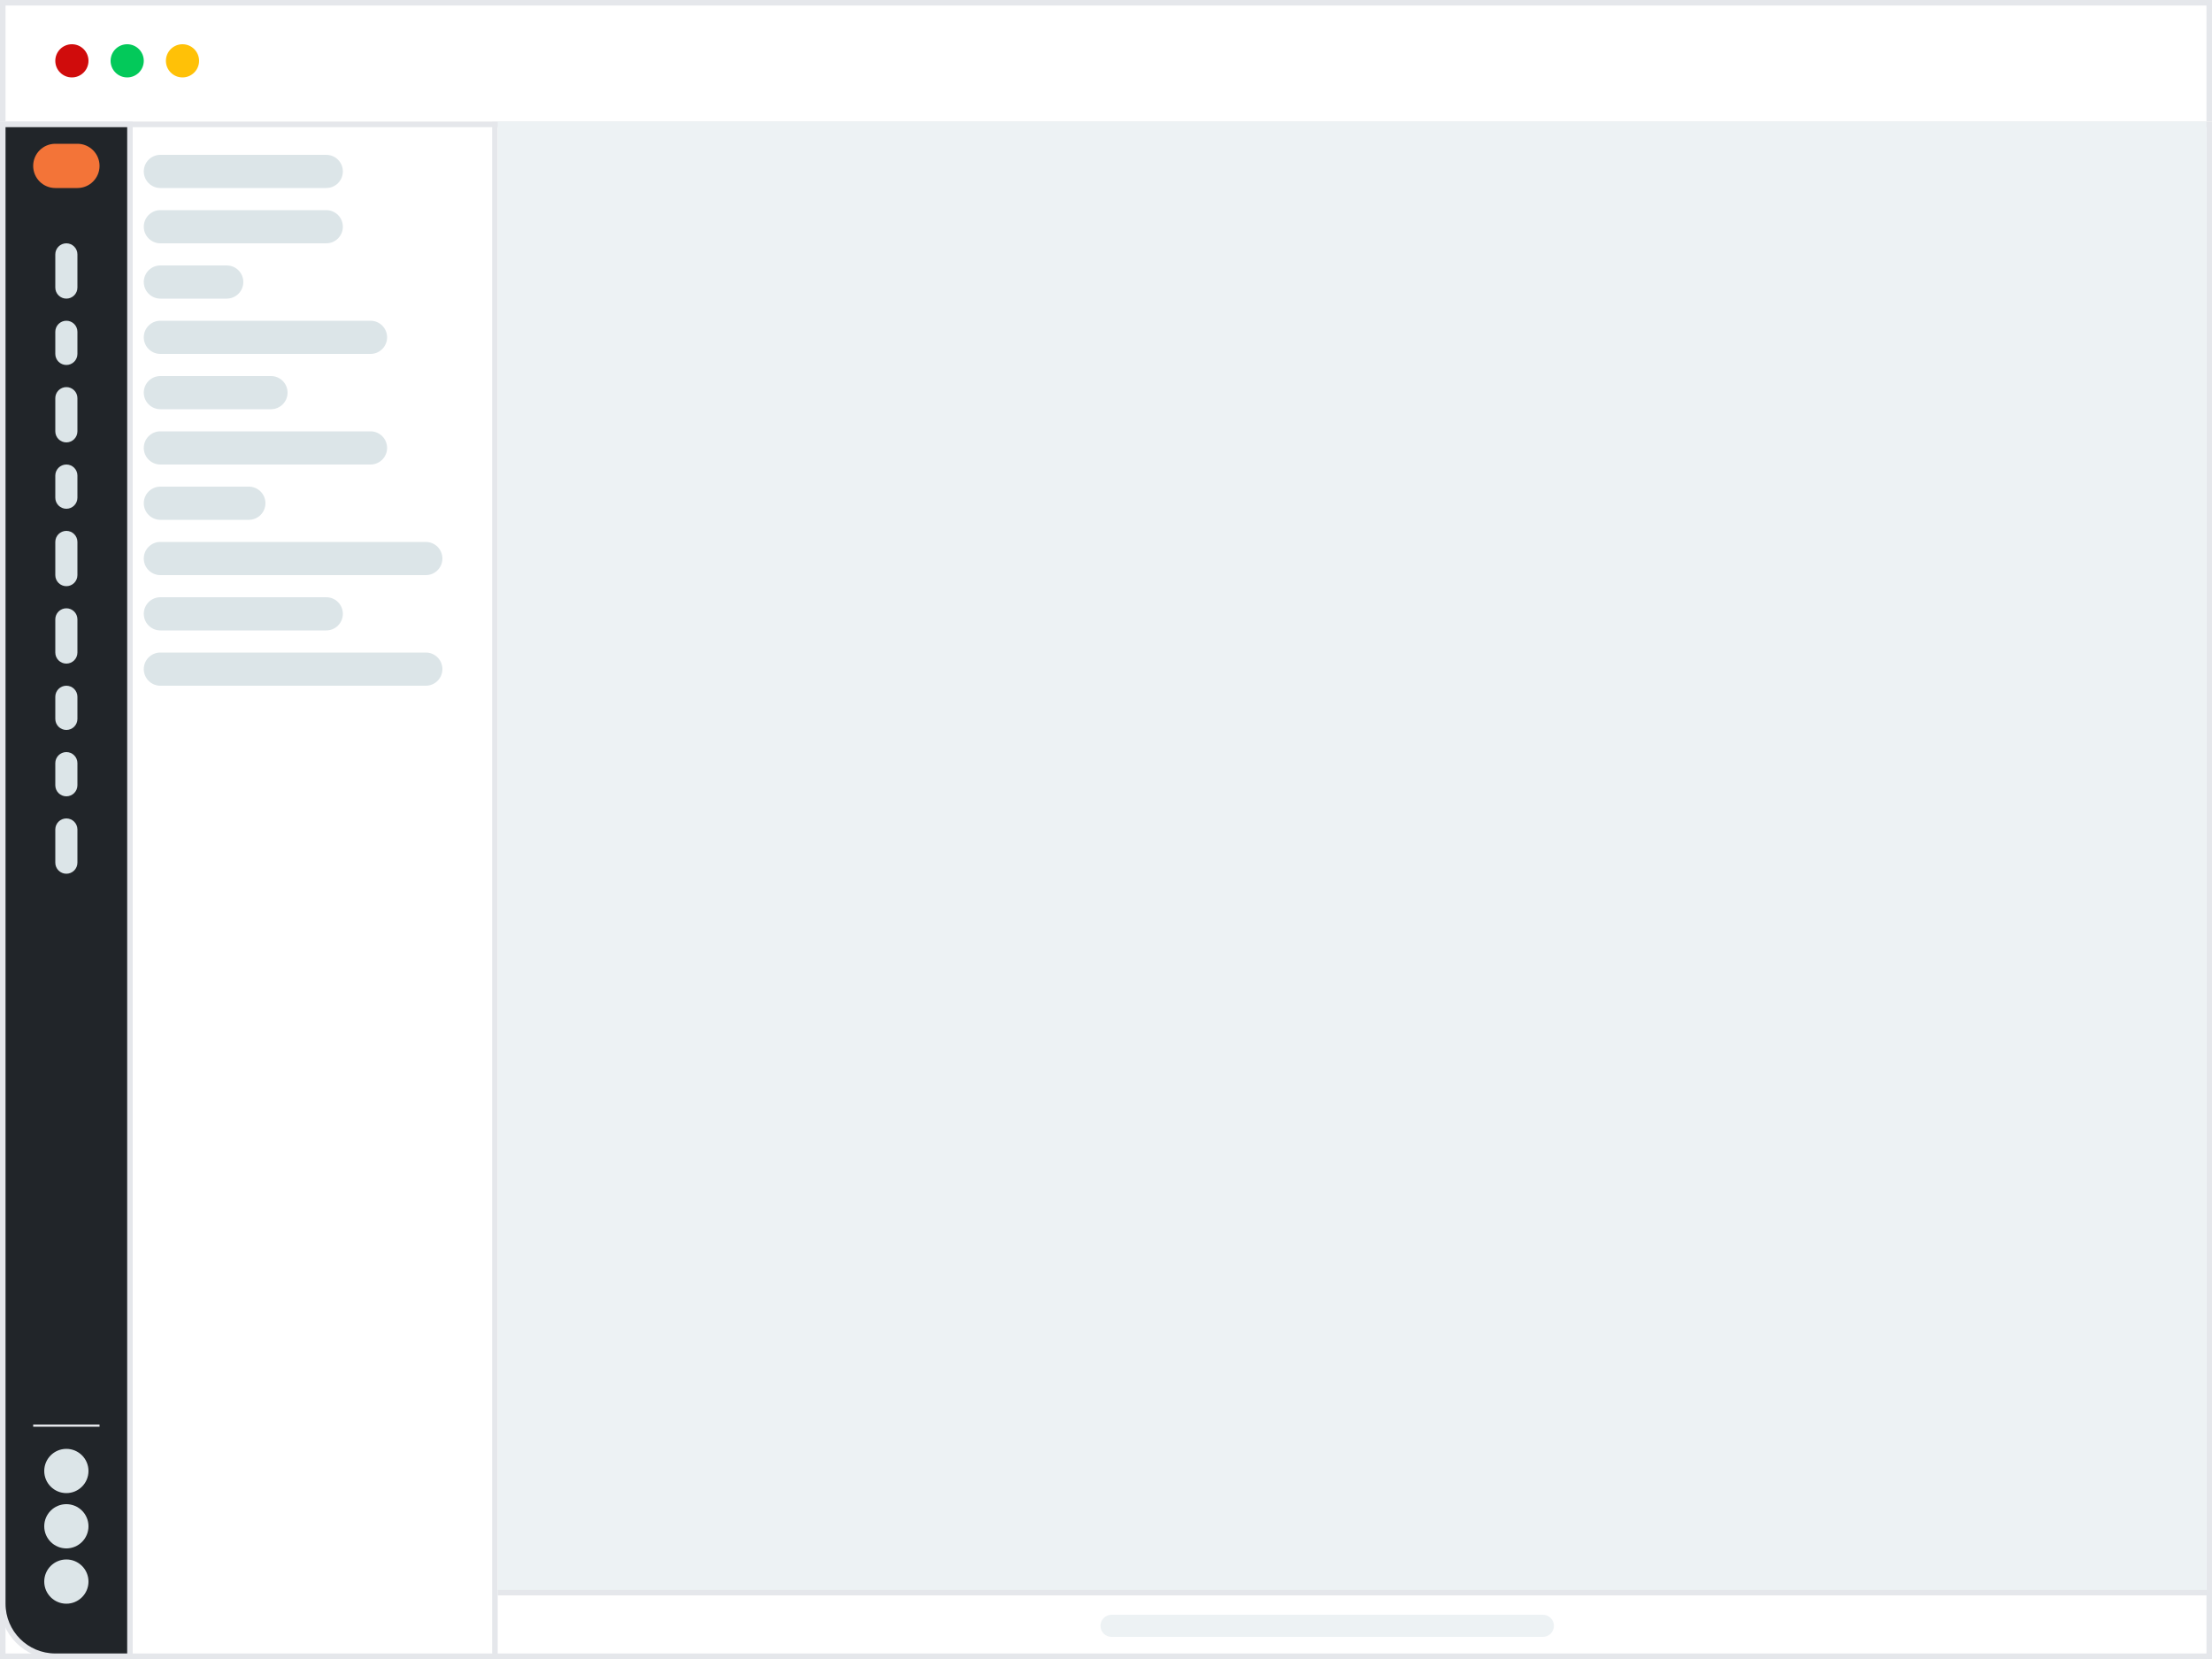
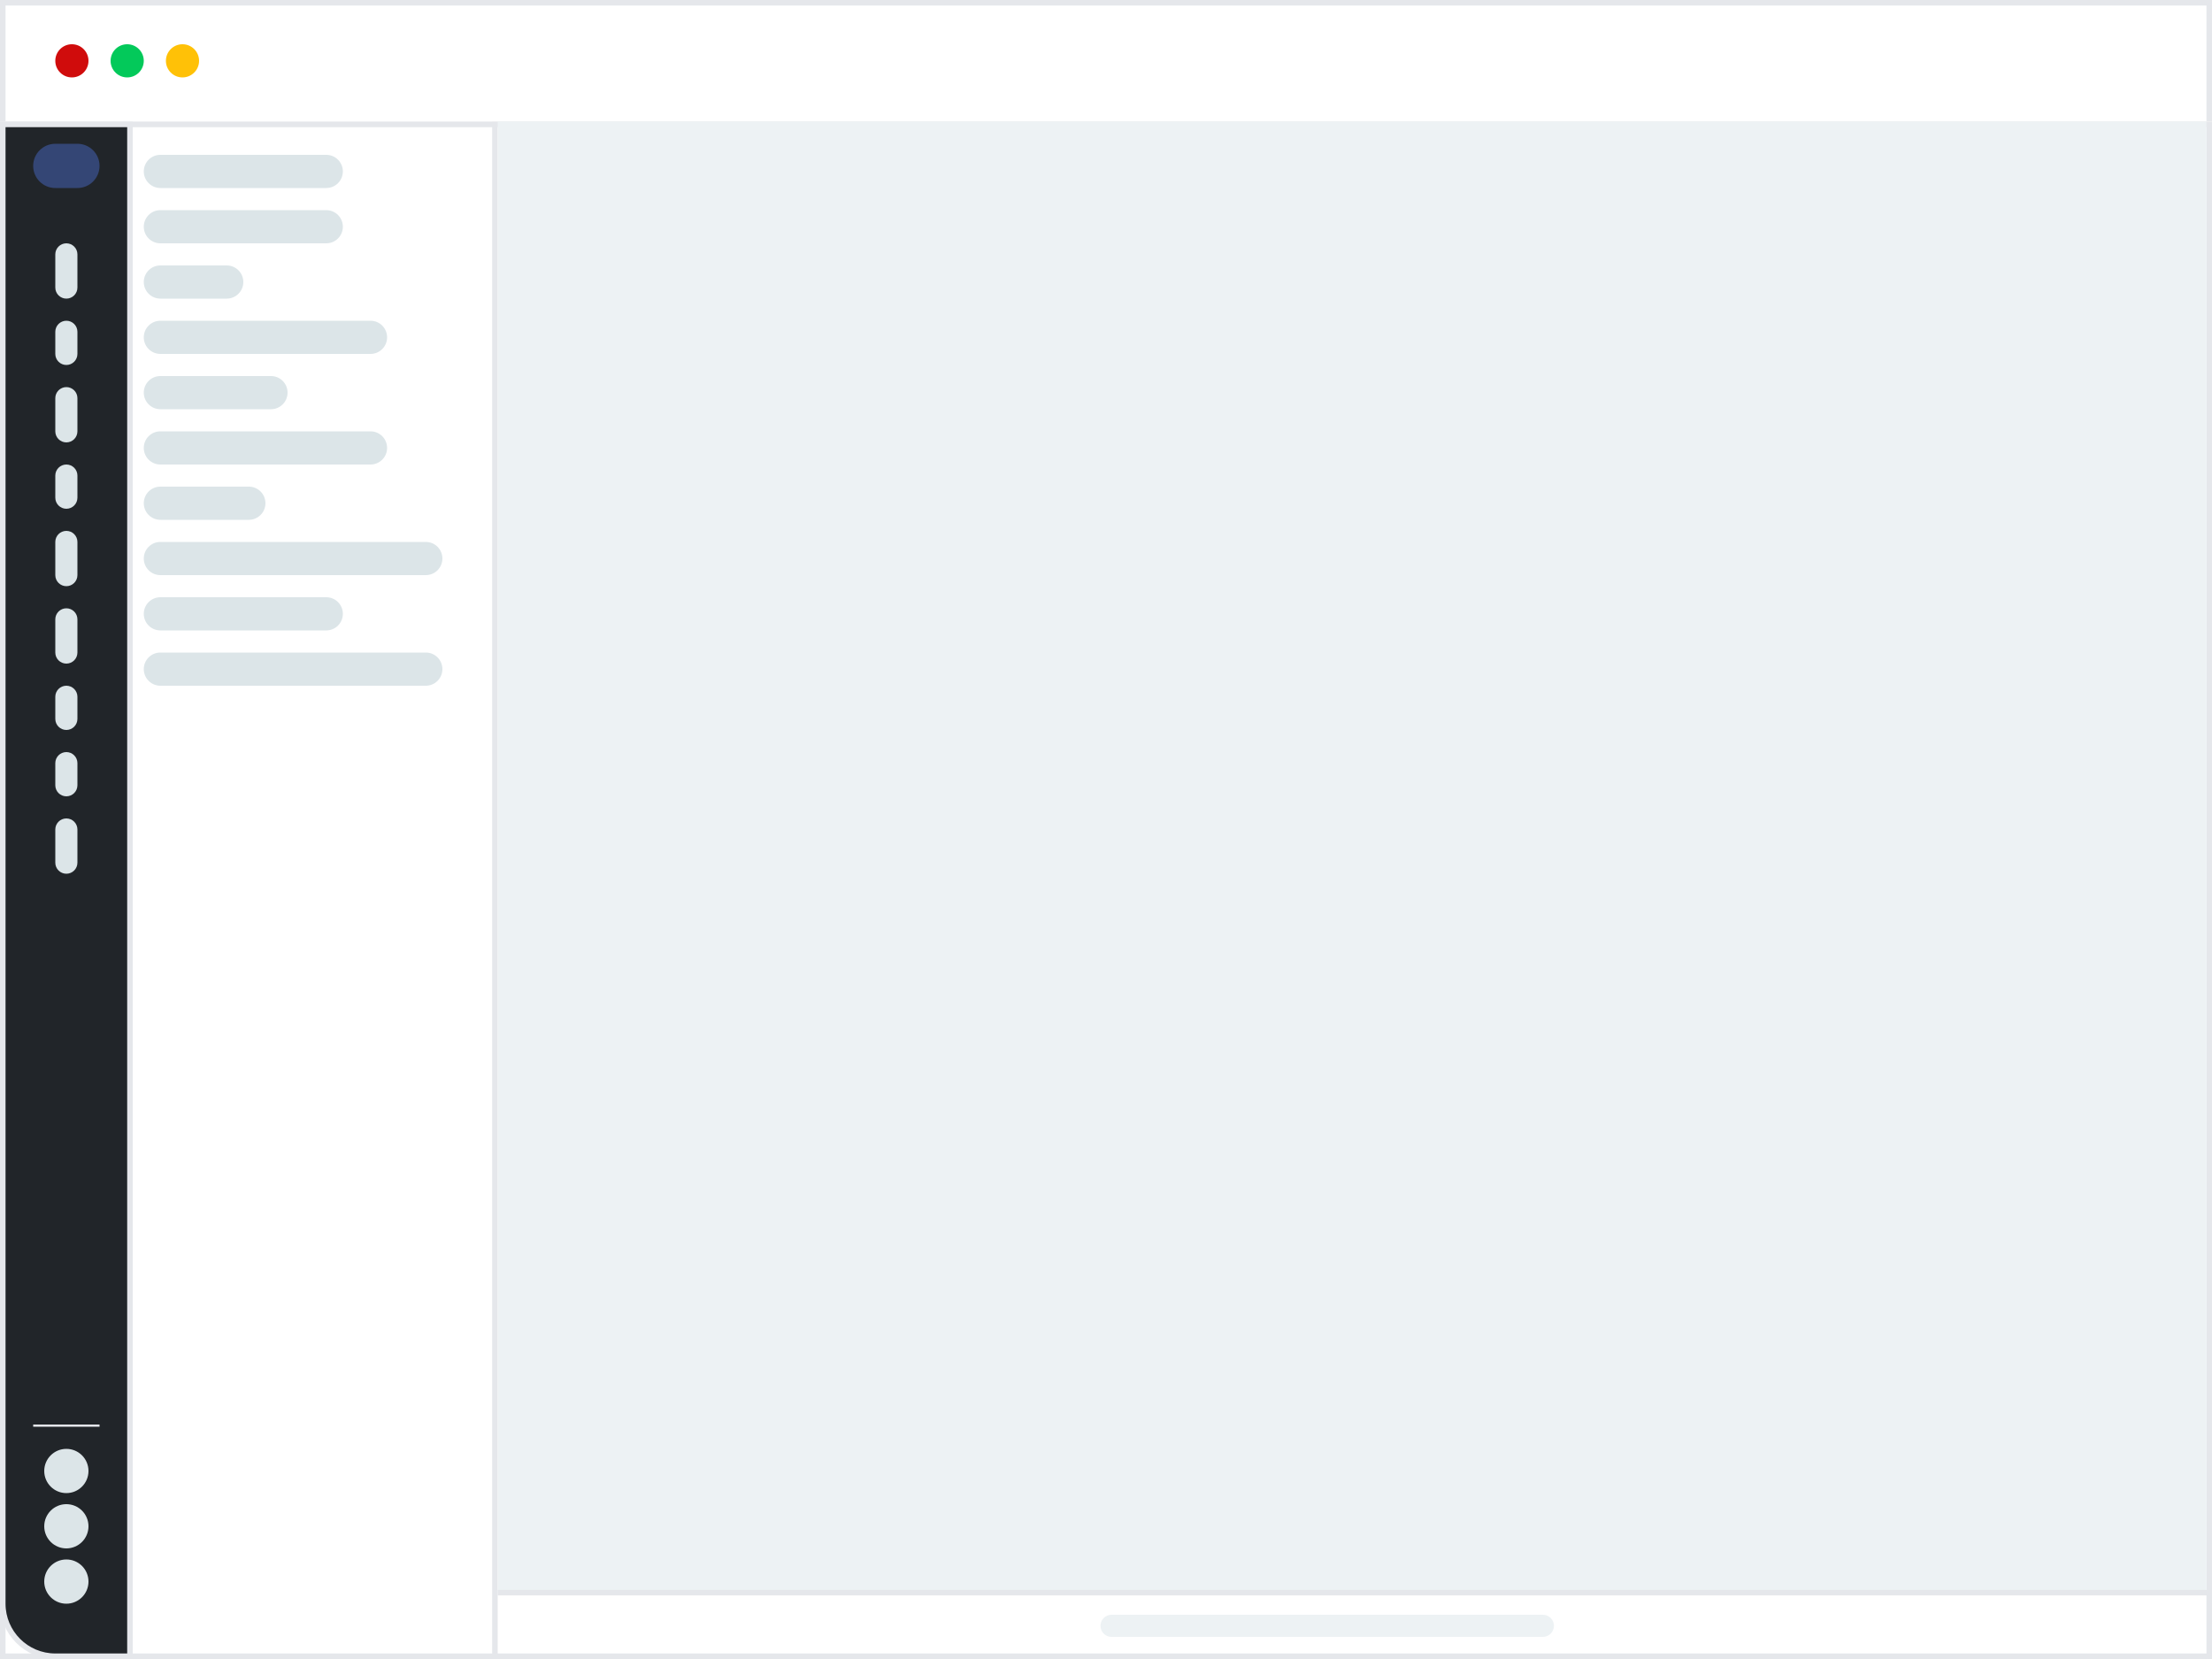
<svg xmlns="http://www.w3.org/2000/svg" width="200" height="150" viewBox="0 0 200 150" fill="none">
  <mask id="path-1-inside-1_1066_41443" fill="white">
    <path d="M0 0H200V11H0V0Z" />
  </mask>
  <path d="M0 0H200V11H0V0Z" fill="white" />
  <path d="M0 0V-0.5H-0.5V0H0ZM200 0H200.5V-0.5H200V0ZM0 0.5H200V-0.5H0V0.5ZM199.5 0V11H200.5V0H199.5ZM0.5 11V0H-0.5V11H0.5Z" fill="#E5E7EB" mask="url(#path-1-inside-1_1066_41443)" />
  <circle cx="6.5" cy="5.5" r="1.5" fill="#D00C0C" />
  <circle cx="11.5" cy="5.5" r="1.5" fill="#03C95A" />
  <circle cx="16.5" cy="5.5" r="1.5" fill="#FFC107" />
  <path d="M0.25 11.25H199.75V149.75H0.25V11.25Z" fill="white" />
  <path d="M0.25 11.25H199.75V149.75H0.25V11.25Z" stroke="#E5E7EB" stroke-width="0.5" />
  <path d="M0.25 11.25H11.75V149.75H5C2.377 149.75 0.25 147.623 0.25 145V11.25Z" fill="#212529" />
  <path d="M0.25 11.25H11.75V149.75H5C2.377 149.75 0.25 147.623 0.25 145V11.25Z" stroke="#E5E7EB" stroke-width="0.5" />
-   <rect x="3" y="13" width="6" height="4" rx="2" fill="#F37438" />
+   <rect x="3" y="13" width="6" height="4" rx="2" fill="#344675" />
  <rect x="5" y="22" width="2" height="5" rx="1" fill="#DCE5E8" />
  <rect x="5" y="29" width="2" height="4" rx="1" fill="#DCE5E8" />
  <rect x="5" y="35" width="2" height="5" rx="1" fill="#DCE5E8" />
  <rect x="5" y="42" width="2" height="4" rx="1" fill="#DCE5E8" />
  <rect x="5" y="48" width="2" height="5" rx="1" fill="#DCE5E8" />
  <rect x="5" y="55" width="2" height="5" rx="1" fill="#DCE5E8" />
  <rect x="5" y="62" width="2" height="4" rx="1" fill="#DCE5E8" />
  <rect x="5" y="68" width="2" height="4" rx="1" fill="#DCE5E8" />
  <rect x="5" y="74" width="2" height="5" rx="1" fill="#DCE5E8" />
  <line x1="3" y1="128.9" x2="9" y2="128.9" stroke="#E5E7EB" stroke-width="0.2" />
  <circle cx="6" cy="133" r="2" fill="#DCE5E8" />
  <circle cx="6" cy="138" r="2" fill="#DCE5E8" />
  <circle cx="6" cy="143" r="2" fill="#DCE5E8" />
  <mask id="path-22-inside-2_1066_41443" fill="white">
    <path d="M12 11H45V150H12V11Z" />
  </mask>
  <path d="M44.5 11V150H45.5V11H44.5Z" fill="#E5E7EB" mask="url(#path-22-inside-2_1066_41443)" />
  <rect x="13" y="14" width="18" height="3" rx="1.5" fill="#DCE5E8" />
  <rect x="13" y="19" width="18" height="3" rx="1.5" fill="#DCE5E8" />
  <rect x="13" y="24" width="9" height="3" rx="1.5" fill="#DCE5E8" />
  <rect x="13" y="29" width="22" height="3" rx="1.5" fill="#DCE5E8" />
  <rect x="13" y="34" width="13" height="3" rx="1.5" fill="#DCE5E8" />
  <rect x="13" y="39" width="22" height="3" rx="1.5" fill="#DCE5E8" />
  <rect x="13" y="44" width="11" height="3" rx="1.5" fill="#DCE5E8" />
  <rect x="13" y="49" width="27" height="3" rx="1.5" fill="#DCE5E8" />
  <rect x="13" y="54" width="18" height="3" rx="1.5" fill="#DCE5E8" />
  <rect x="13" y="59" width="27" height="3" rx="1.5" fill="#DCE5E8" />
  <rect x="45" y="11" width="154.5" height="133" fill="#EDF2F4" />
  <path d="M45 144.25H200V143.75H45V144.25Z" fill="#E5E7EB" />
  <rect width="41" height="2" rx="1" transform="matrix(1 0 0 -1 99.5 148)" fill="#EDF2F4" />
</svg>
